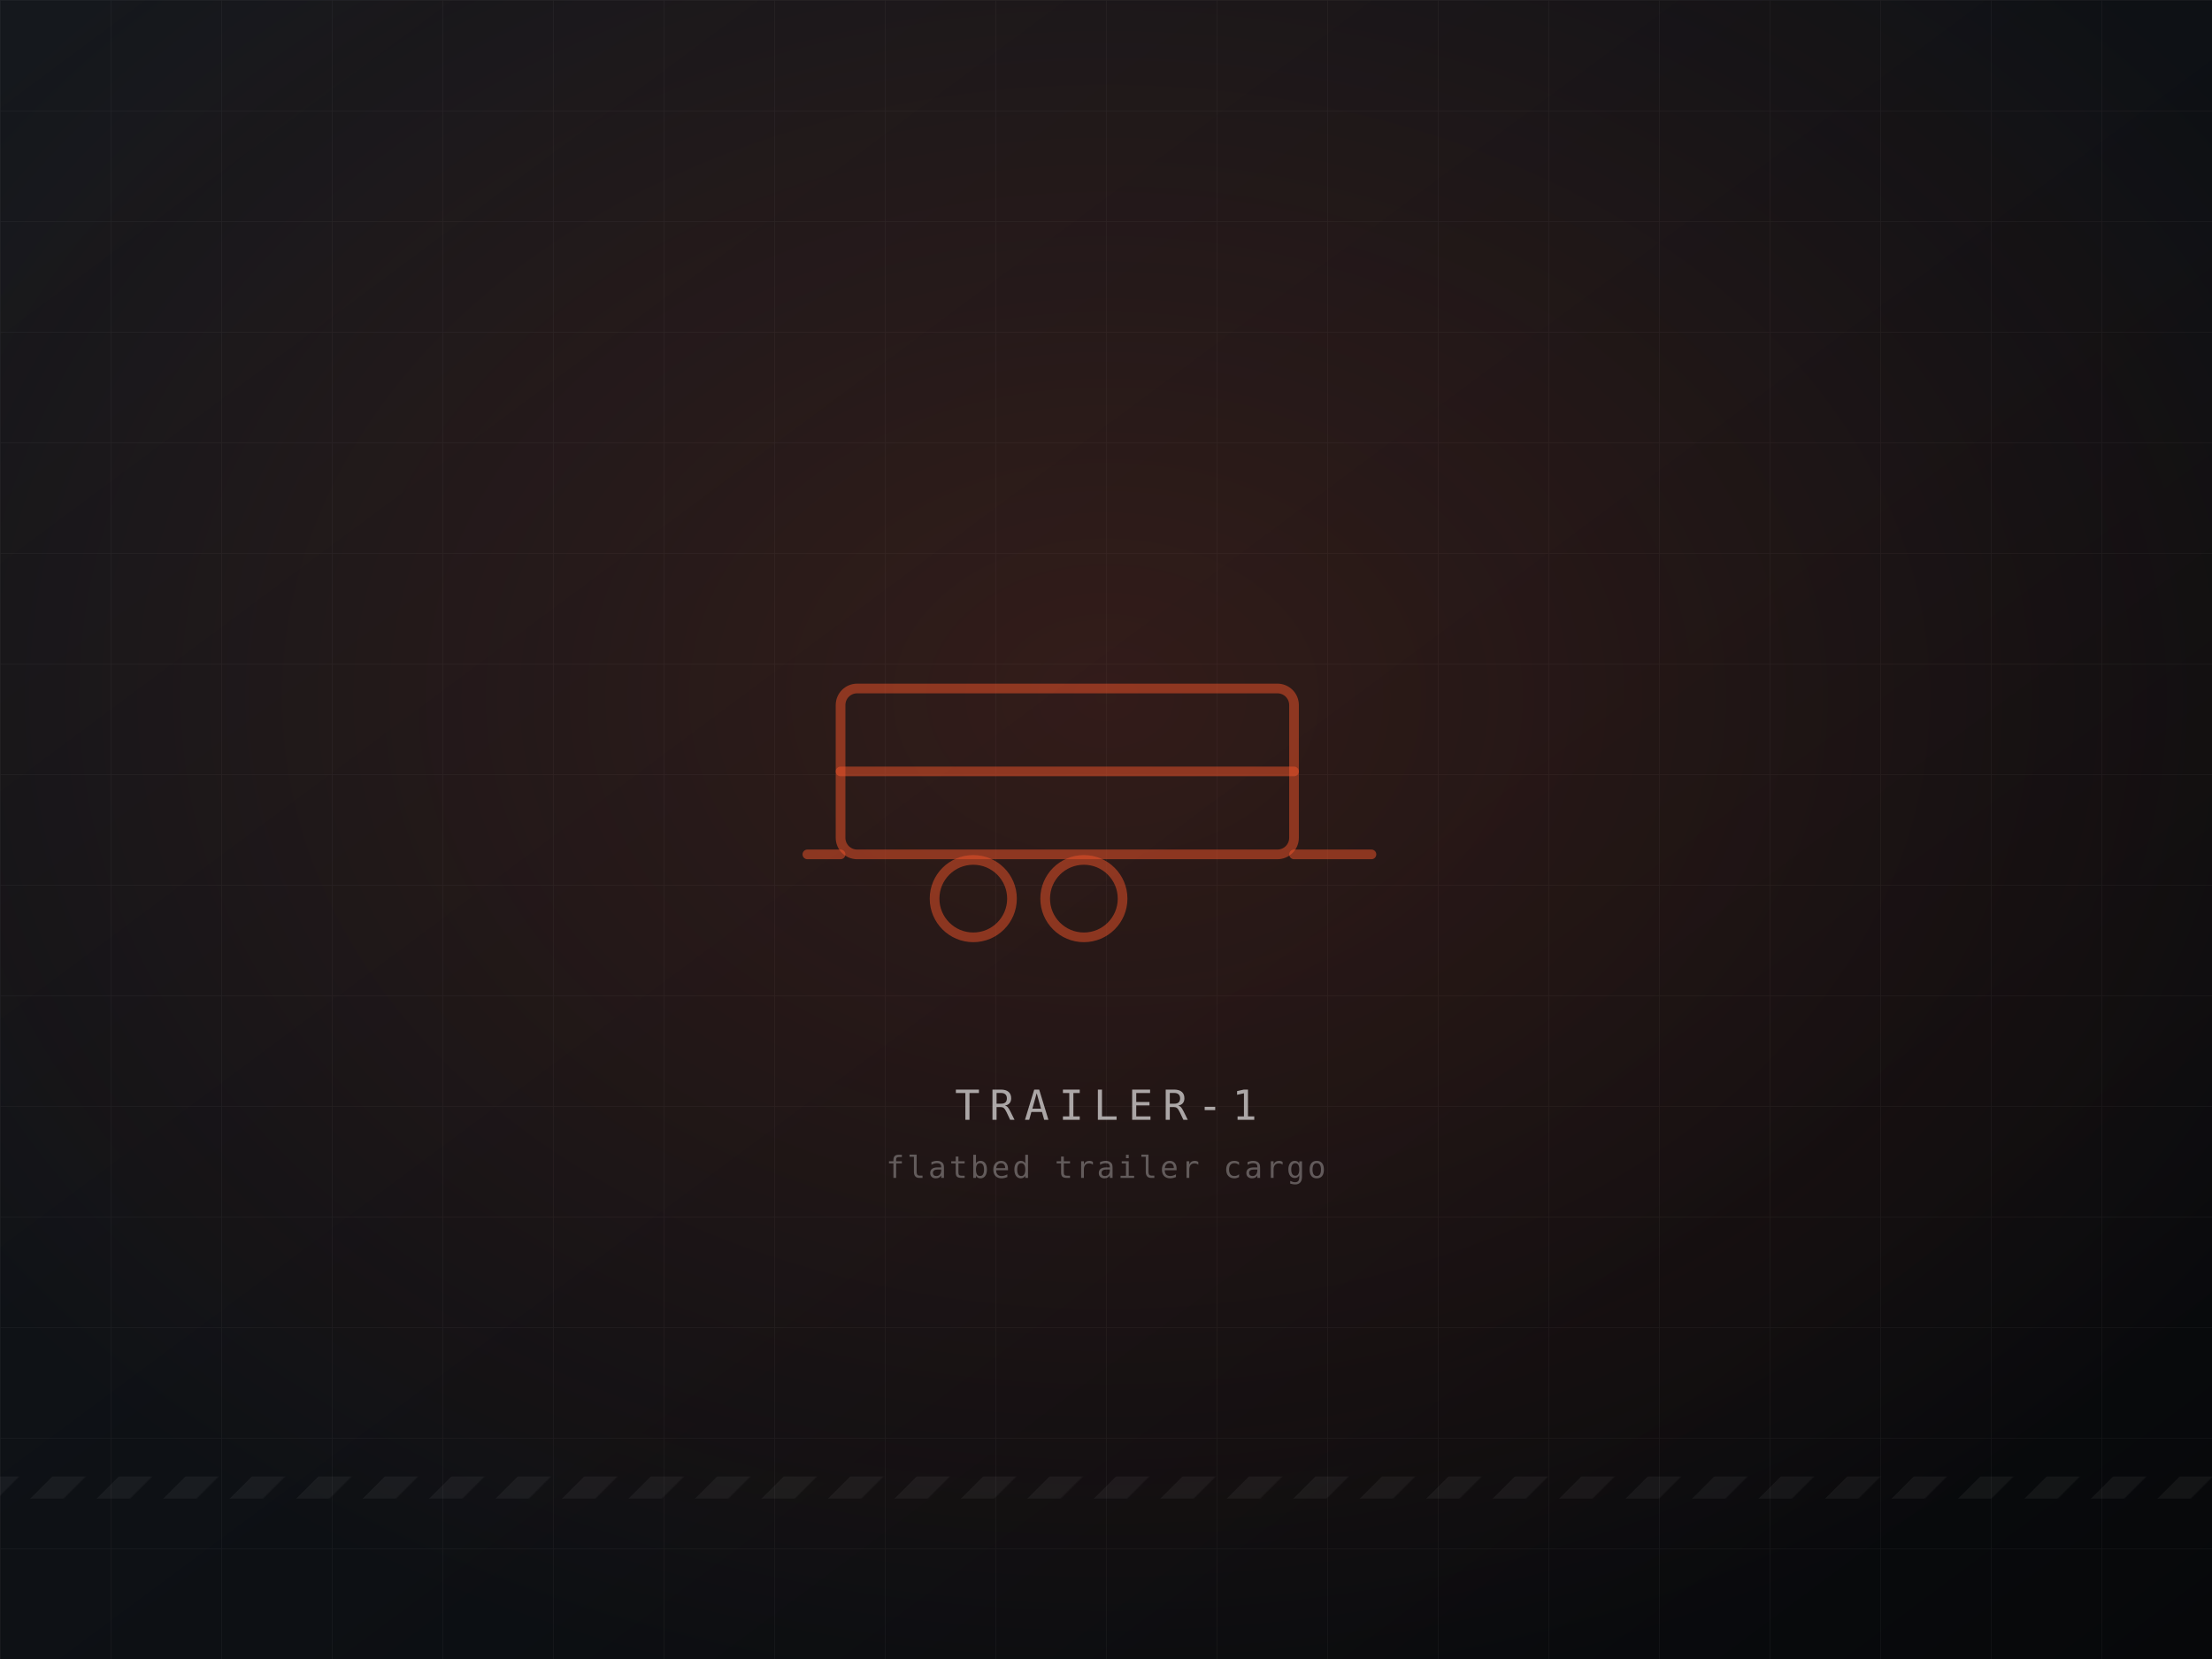
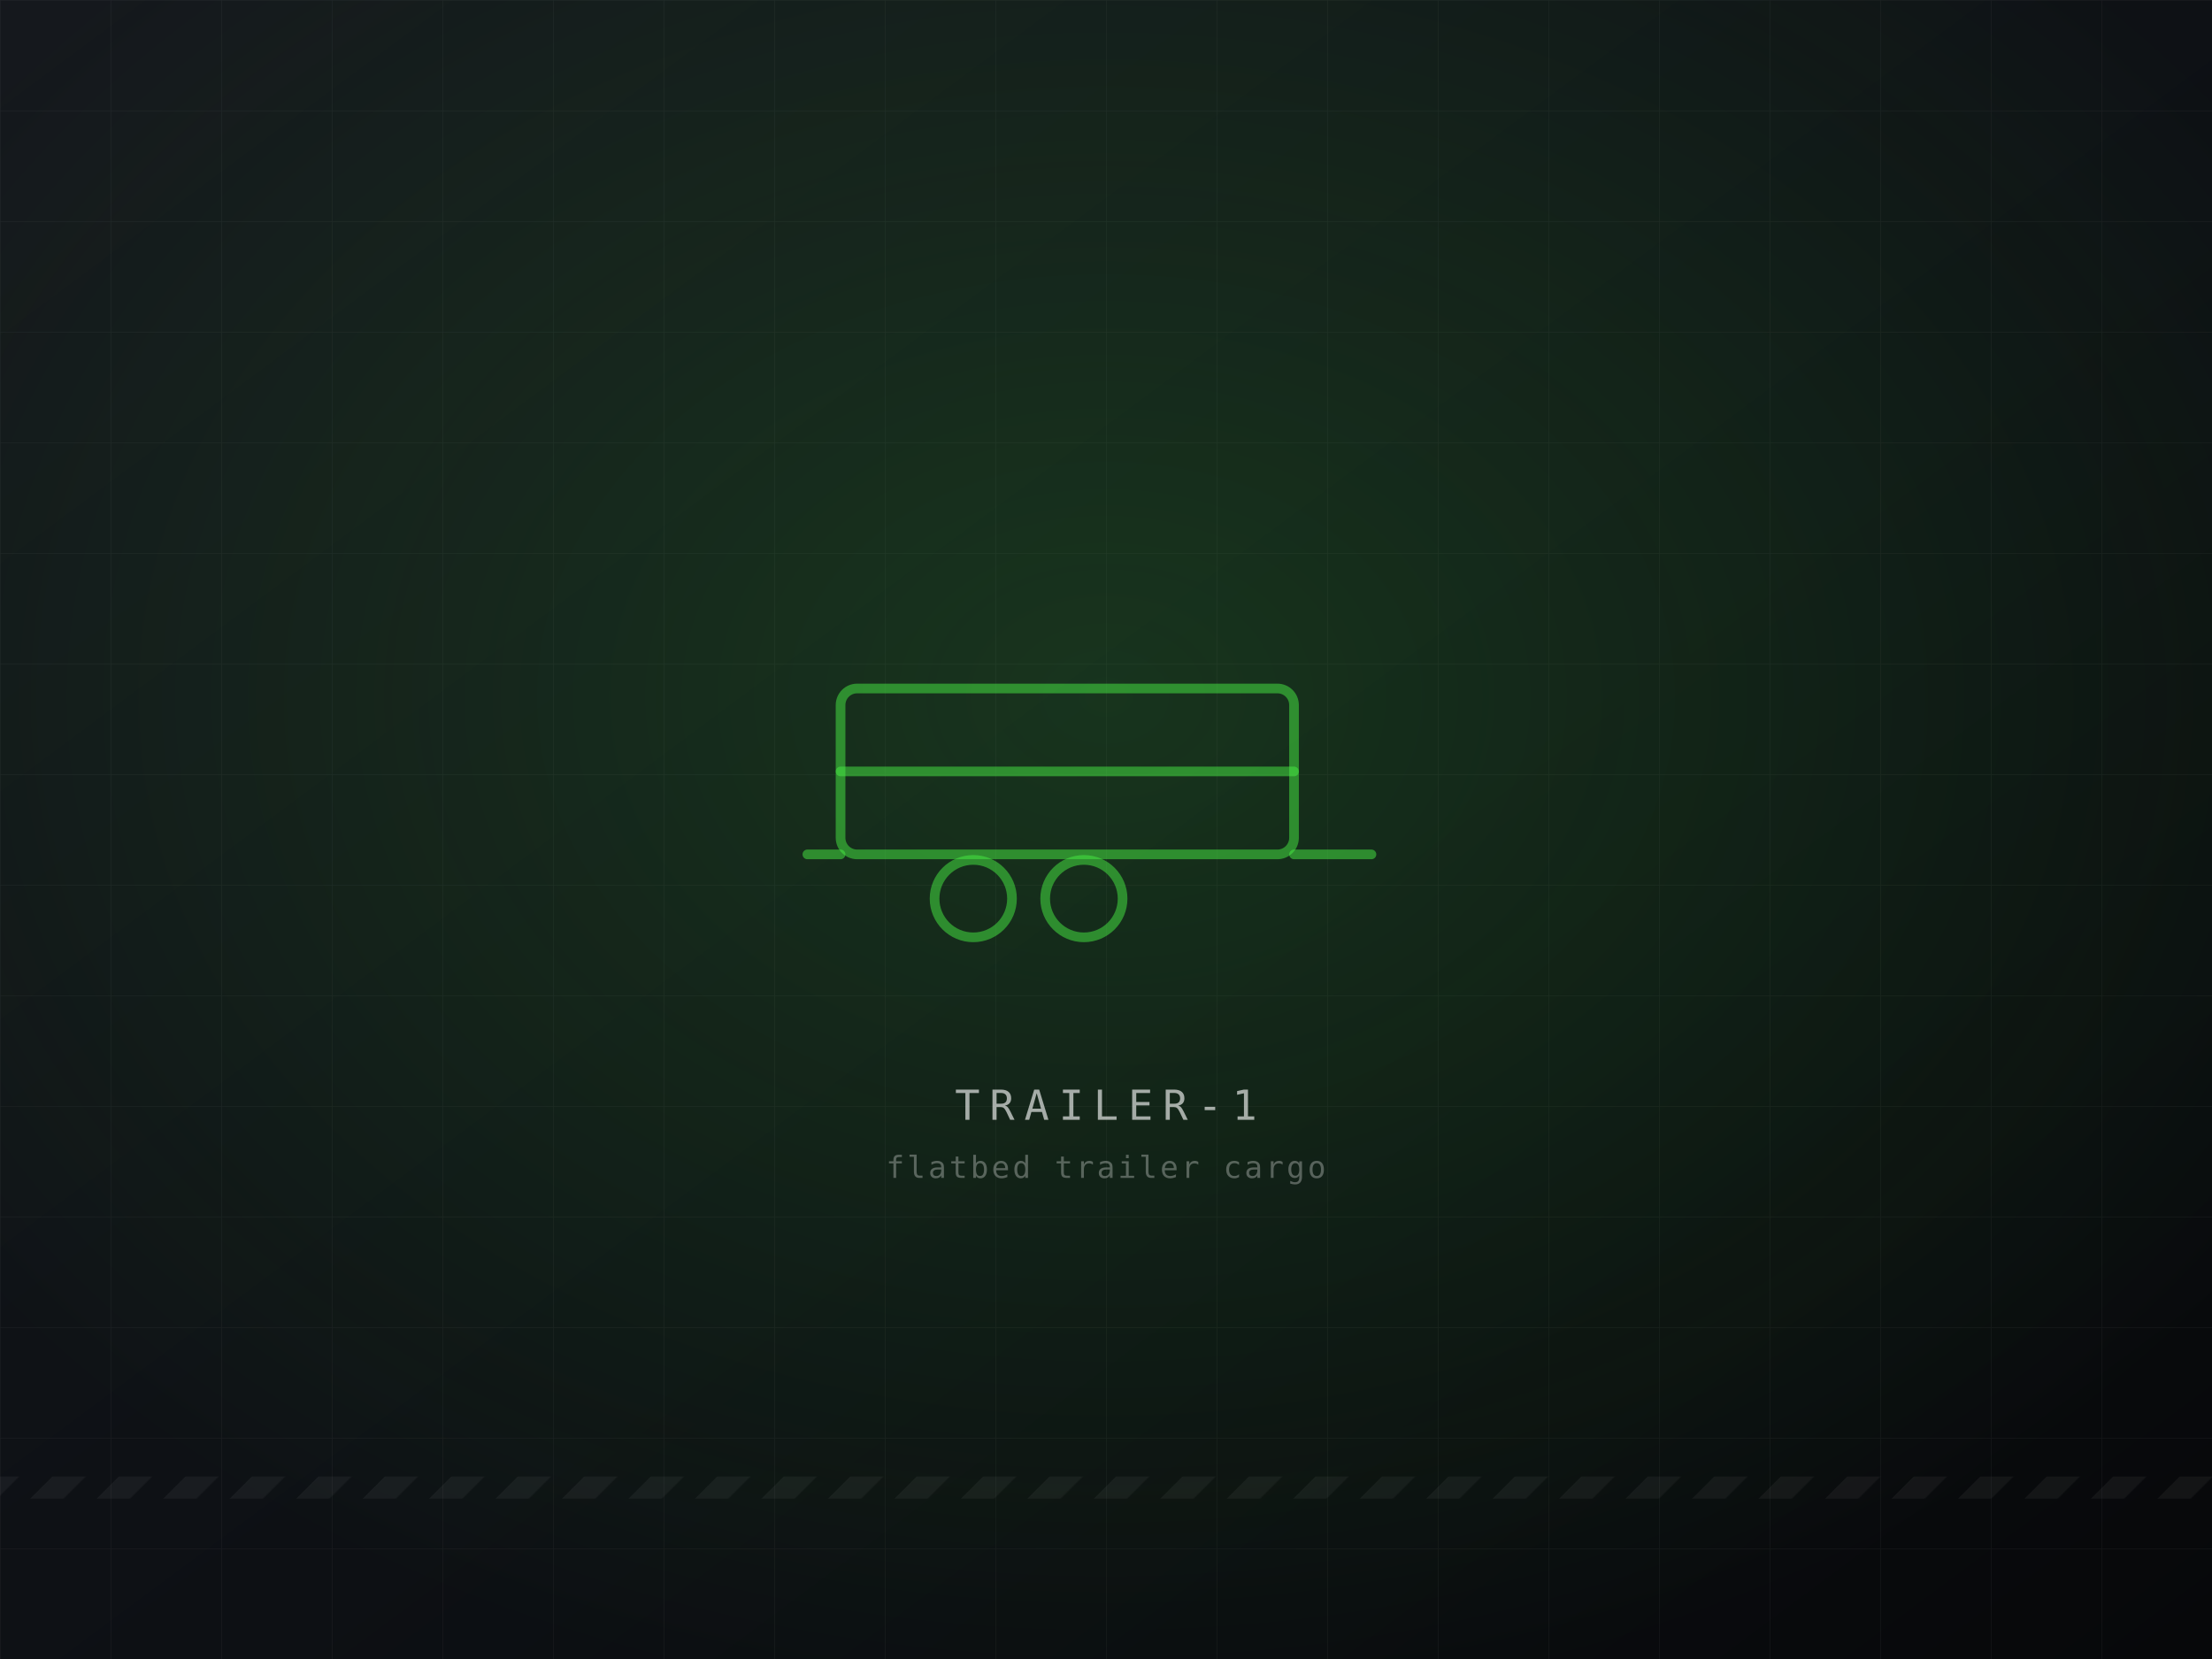
<svg xmlns="http://www.w3.org/2000/svg" viewBox="0 0 1600 1200" width="1600" height="1200" role="img" aria-label="flatbed trailer cargo">
  <defs>
    <linearGradient id="bgtrailer1" x1="0" y1="0" x2="1" y2="1">
      <stop offset="0" stop-color="#15181d" />
      <stop offset="0.55" stop-color="#0d1014" />
      <stop offset="1" stop-color="#07080a" />
    </linearGradient>
    <radialGradient id="glowtrailer1" cx="0.5" cy="0.42" r="0.62">
-       <stop offset="0" stop-color="#f0552b" stop-opacity="0.16" />
-       <stop offset="1" stop-color="#f0552b" stop-opacity="0" />
+       <stop offset="0" stop-color="#49ef45" stop-opacity="0.16" />
+       <stop offset="1" stop-color="#49ef45" stop-opacity="0" />
    </radialGradient>
    <pattern id="gridtrailer1" width="80" height="80" patternUnits="userSpaceOnUse">
      <path d="M80 0H0V80" fill="none" stroke="#ffffff" stroke-opacity="0.05" stroke-width="1" />
    </pattern>
    <pattern id="stripetrailer1" width="34" height="34" patternUnits="userSpaceOnUse" patternTransform="rotate(45)">
      <rect width="17" height="34" fill="#ffffff" fill-opacity="0.05" />
    </pattern>
  </defs>
  <rect width="1600" height="1200" fill="url(#bgtrailer1)" />
  <rect width="1600" height="1200" fill="url(#gridtrailer1)" />
  <rect width="1600" height="1200" fill="url(#glowtrailer1)" />
  <rect x="0" y="1068" width="1600" height="16" fill="url(#stripetrailer1)" />
  <g transform="translate(560, 410) scale(2)">
-     <g fill="none" stroke="#f0552b" stroke-opacity="0.5" stroke-width="3.5" stroke-linecap="round" stroke-linejoin="round">
+     <g fill="none" stroke="#49ef45" stroke-opacity="0.5" stroke-width="3.5" stroke-linecap="round" stroke-linejoin="round">
      <rect x="24" y="44" width="164" height="60" rx="6" />
      <path d="M24 74h164" />
      <path d="M188 104h28" />
      <circle cx="72" cy="120" r="14" />
      <circle cx="112" cy="120" r="14" />
      <path d="M24 104h-12" />
    </g>
  </g>
  <g transform="translate(800, 810)" text-anchor="middle" font-family="ui-monospace, SFMono-Regular, Menlo, monospace">
    <text y="0" fill="#ffffff" fill-opacity="0.62" font-size="30" letter-spacing="7">TRAILER-1</text>
    <text y="42" fill="#ffffff" fill-opacity="0.30" font-size="22" letter-spacing="2">flatbed trailer cargo</text>
  </g>
</svg>
